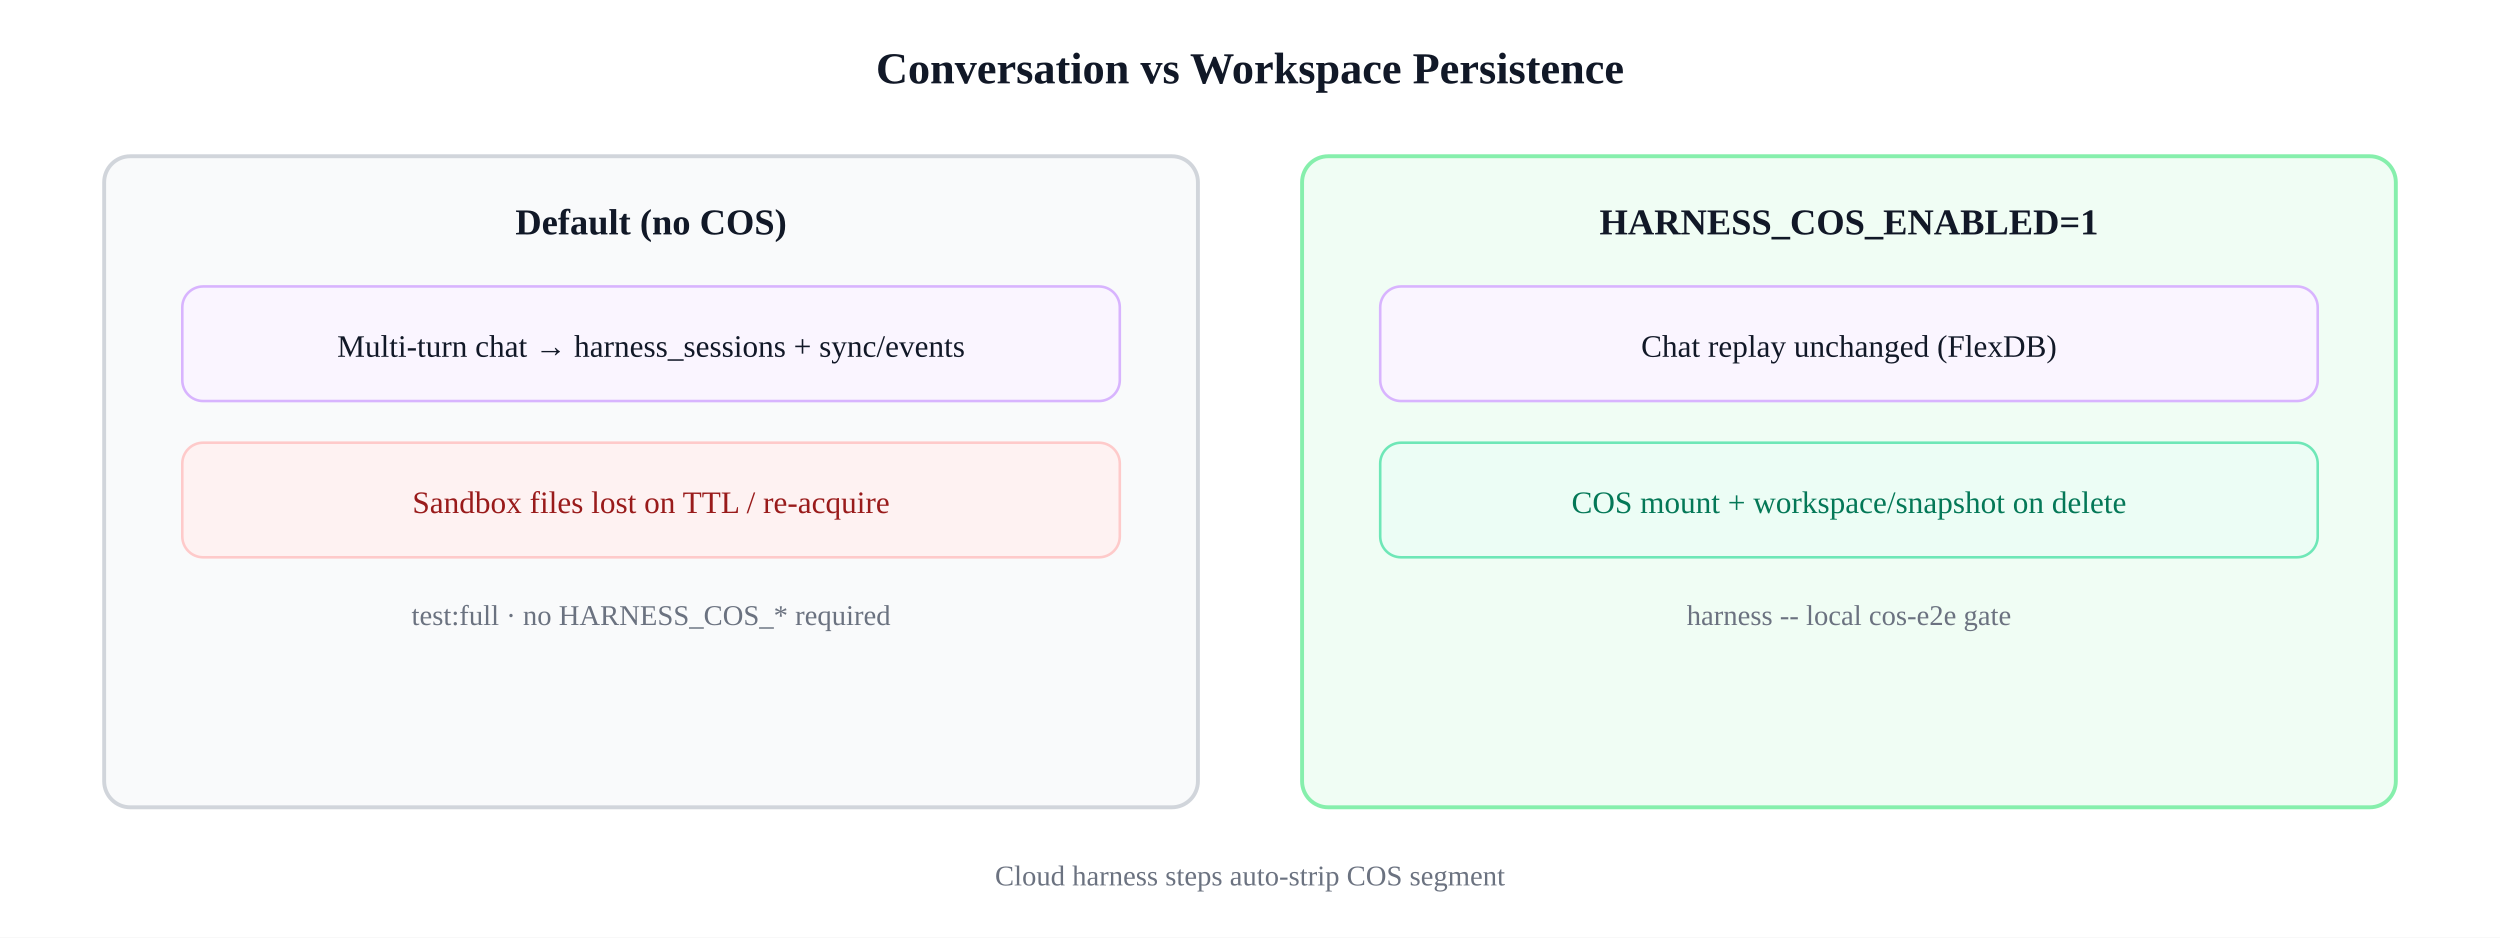
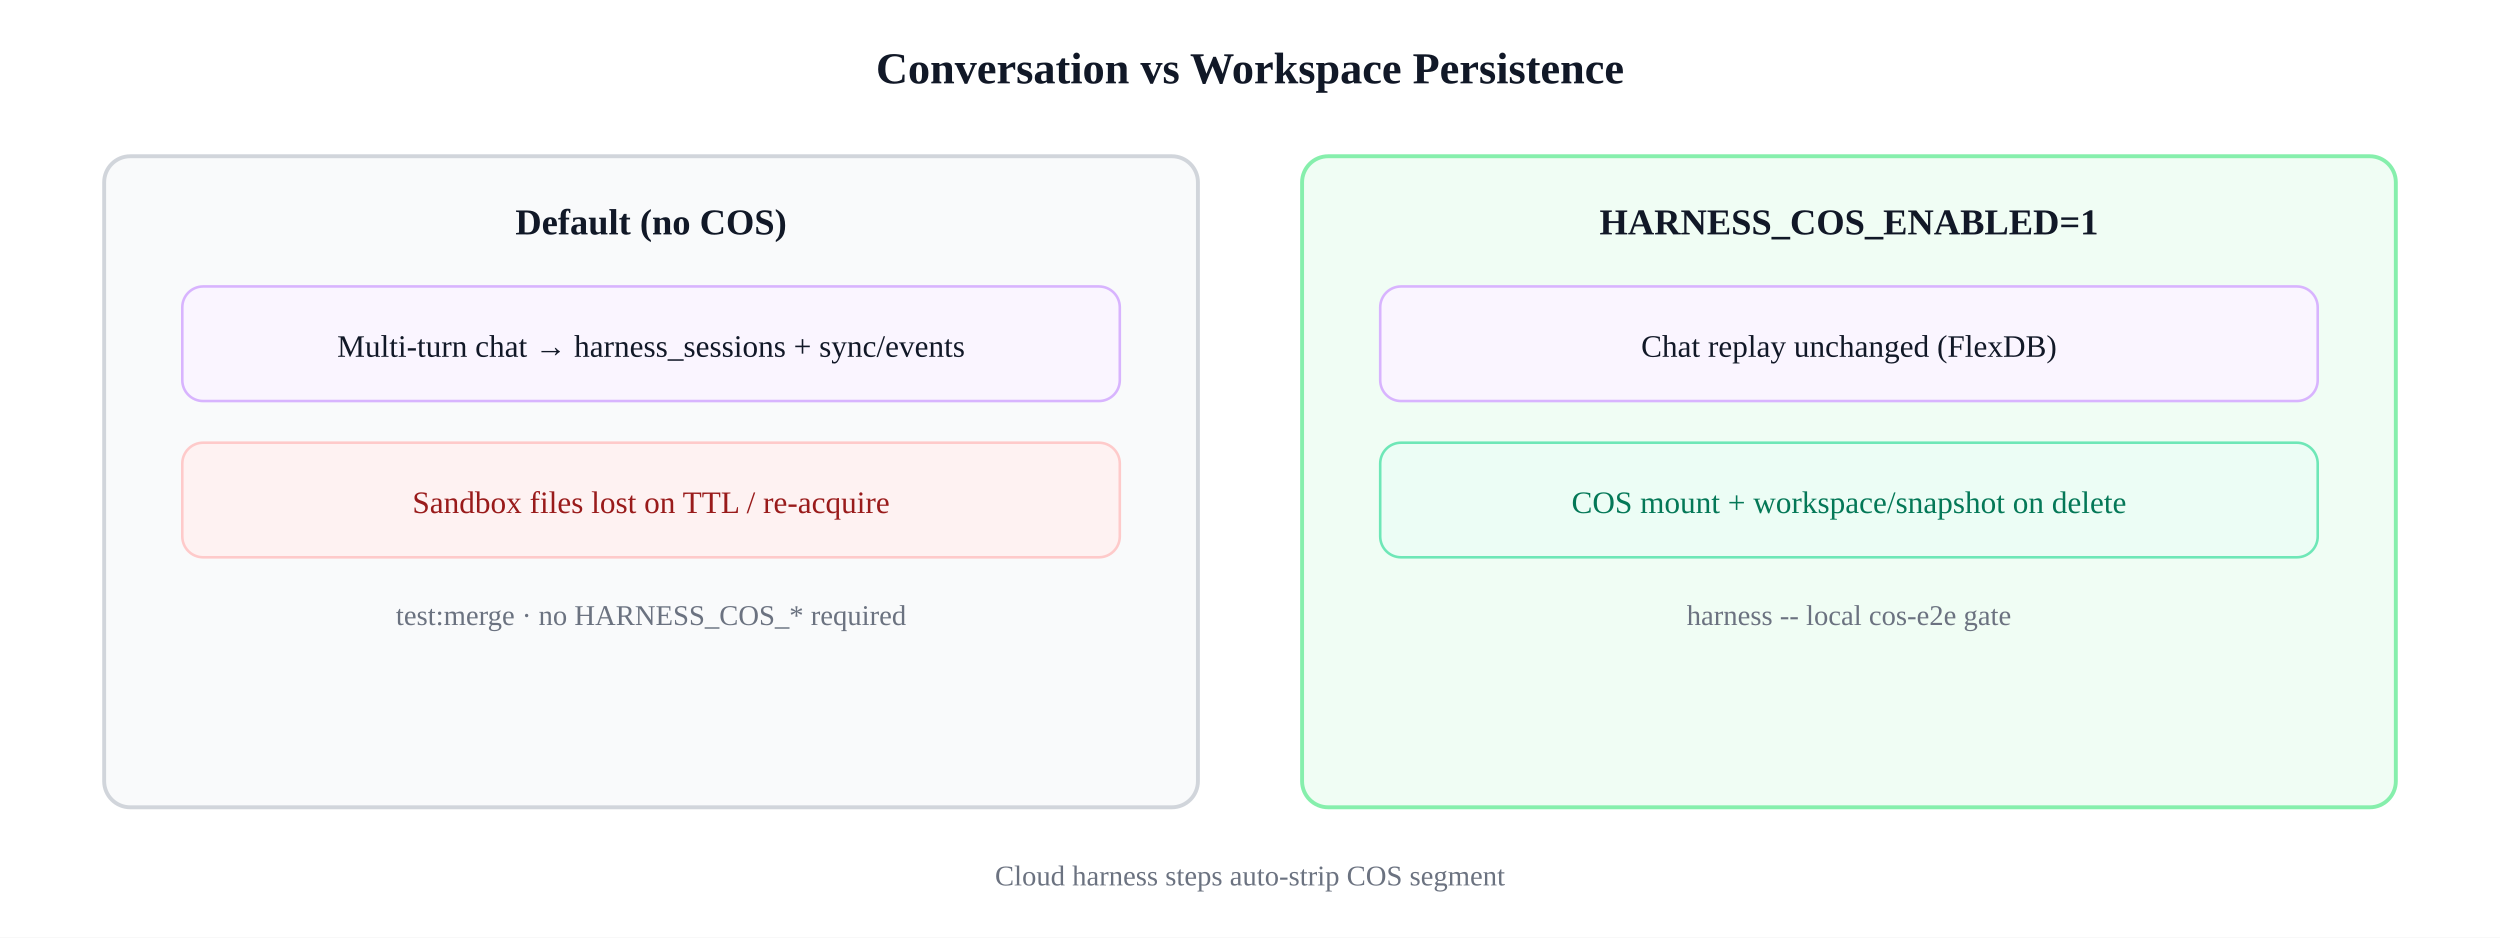
<svg xmlns="http://www.w3.org/2000/svg" viewBox="0 0 960 360" width="960" height="360">
  <defs>
    <marker id="ab" markerWidth="10" markerHeight="7" refX="9" refY="3.5" orient="auto">
      <polygon points="0 0, 10 3.5, 0 7" fill="#2563eb" />
    </marker>
  </defs>
  <rect width="960" height="360" fill="#ffffff" />
  <text x="480" y="32" fill="#111827" font-size="17" font-weight="600" text-anchor="middle">Conversation vs Workspace Persistence</text>
  <rect x="40" y="60" width="420" height="250" rx="10" fill="#f9fafb" stroke="#d1d5db" stroke-width="1.5" />
  <text x="250" y="90" fill="#111827" font-size="14" font-weight="600" text-anchor="middle">Default (no COS)</text>
  <rect x="70" y="110" width="360" height="44" rx="8" fill="#faf5ff" stroke="#d8b4fe" />
  <text x="250" y="137" fill="#111827" font-size="12" text-anchor="middle">Multi-turn chat → harness_sessions + sync/events</text>
  <rect x="70" y="170" width="360" height="44" rx="8" fill="#fef2f2" stroke="#fecaca" />
  <text x="250" y="197" fill="#991b1b" font-size="12" text-anchor="middle">Sandbox files lost on TTL / re-acquire</text>
-   <text x="250" y="240" fill="#6b7280" font-size="11" text-anchor="middle">test:full · no HARNESS_COS_* required</text>
+   <text x="250" y="240" fill="#6b7280" font-size="11" text-anchor="middle">test:merge · no HARNESS_COS_* required</text>
  <rect x="500" y="60" width="420" height="250" rx="10" fill="#f0fdf4" stroke="#86efac" stroke-width="1.5" />
  <text x="710" y="90" fill="#111827" font-size="14" font-weight="600" text-anchor="middle">HARNESS_COS_ENABLED=1</text>
  <rect x="530" y="110" width="360" height="44" rx="8" fill="#faf5ff" stroke="#d8b4fe" />
  <text x="710" y="137" fill="#111827" font-size="12" text-anchor="middle">Chat replay unchanged (FlexDB)</text>
  <rect x="530" y="170" width="360" height="44" rx="8" fill="#ecfdf5" stroke="#6ee7b7" />
  <text x="710" y="197" fill="#047857" font-size="12" text-anchor="middle">COS mount + workspace/snapshot on delete</text>
  <text x="710" y="240" fill="#6b7280" font-size="11" text-anchor="middle">harness -- local cos-e2e gate</text>
  <text x="480" y="340" fill="#6b7280" font-size="11" text-anchor="middle">Cloud harness steps auto-strip COS segment</text>
</svg>
